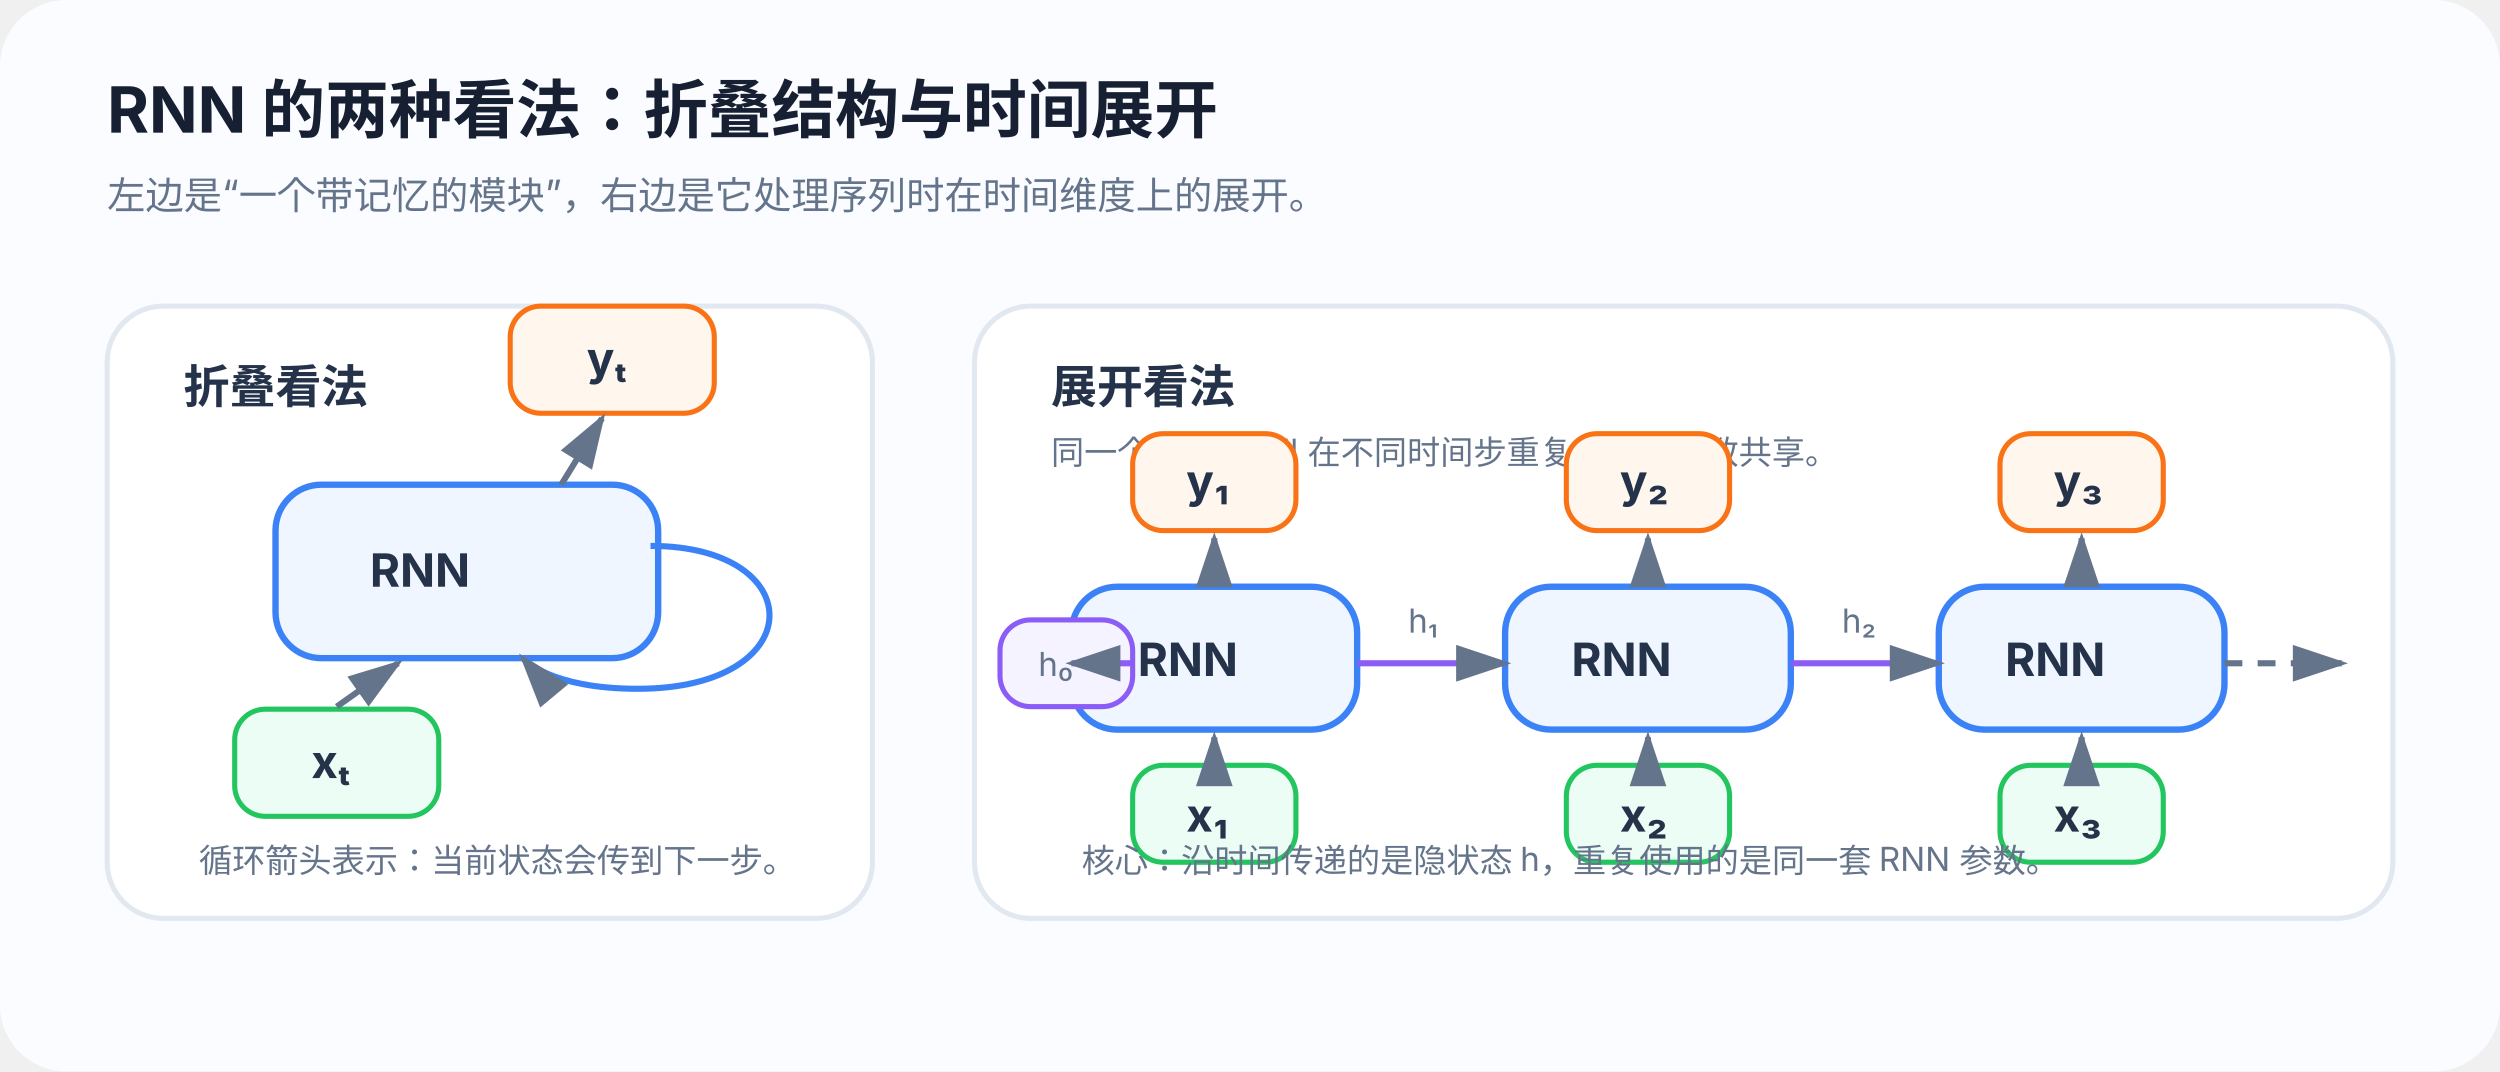
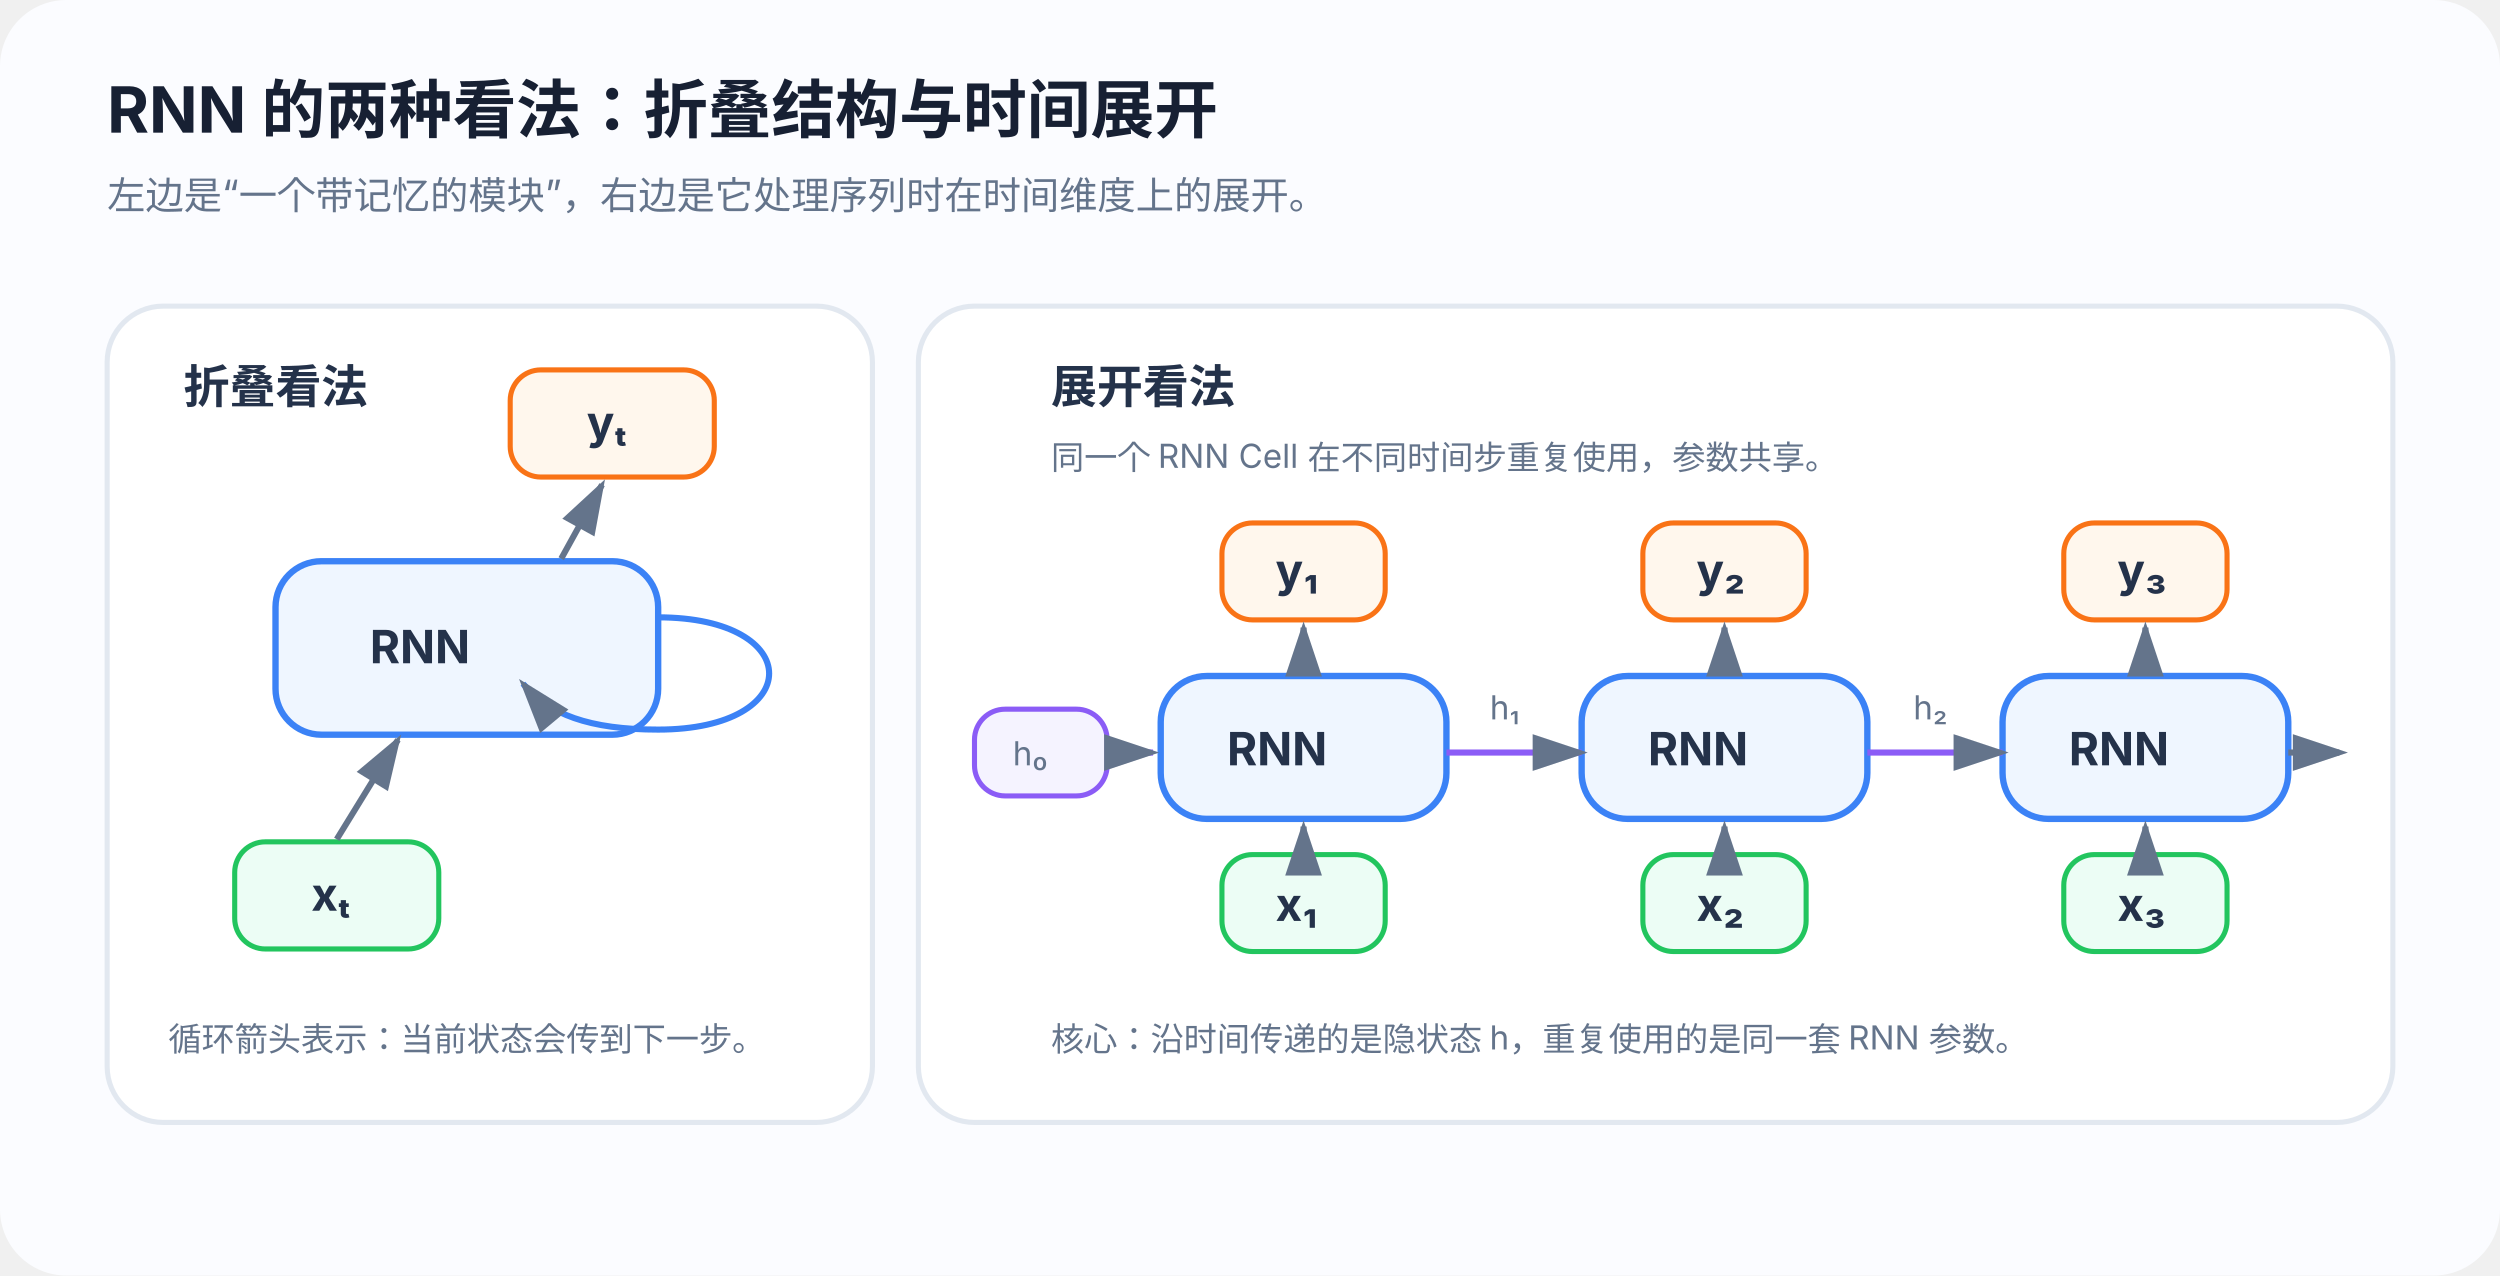
- <svg xmlns="http://www.w3.org/2000/svg" width="980" height="420" viewBox="0 0 980 420" role="img" aria-labelledby="title desc">
+ <svg xmlns="http://www.w3.org/2000/svg" width="980" height="500" viewBox="0 0 980 500" role="img" aria-labelledby="title desc">
  <defs>
    <style>
      .bg{fill:#fbfcff}
      .card{fill:#fff;stroke:#e2e8f0;stroke-width:2;rx:22}
      .cell{fill:#eff6ff;stroke:#3b82f6;stroke-width:2.5;rx:18}
      .x{fill:#ecfdf5;stroke:#22c55e;stroke-width:2;rx:12}
      .y{fill:#fff7ed;stroke:#f97316;stroke-width:2;rx:12}
      .h{fill:#f5f3ff;stroke:#8b5cf6;stroke-width:2;rx:12}
      .title{font:700 25px system-ui,-apple-system,BlinkMacSystemFont,"Segoe UI",sans-serif;fill:#172033}
      .label{font:700 18px system-ui,-apple-system,BlinkMacSystemFont,"Segoe UI",sans-serif;fill:#24324a}
      .text{font:15px system-ui,-apple-system,BlinkMacSystemFont,"Segoe UI",sans-serif;fill:#64748b}
      .small{font:13px system-ui,-apple-system,BlinkMacSystemFont,"Segoe UI",sans-serif;fill:#64748b}
      .arrow{stroke:#64748b;stroke-width:2.4;fill:none;marker-end:url(#arrow)}
      .blue{stroke:#3b82f6}
      .purple{stroke:#8b5cf6}
      .dash{stroke-dasharray:7 6}
    </style>
    <marker id="arrow" markerWidth="10" markerHeight="10" refX="8" refY="3" orient="auto" markerUnits="strokeWidth">
      <path d="M0,0 L0,6 L9,3 z" fill="#64748b" />
    </marker>
  </defs>
-   <rect class="bg" width="980" height="420" rx="26" />
+   <rect class="bg" width="980" height="500" rx="26" />
  <text class="title" x="42" y="52">RNN 的两种看法：折叠结构与时间展开</text>
  <text class="text" x="42" y="82">左边是“一个带记忆的模块”，右边是它处理序列时在时间维度上的展开。</text>
-   <rect class="card" x="42" y="120" width="300" height="240" />
+   <rect class="card" x="42" y="120" width="300" height="320" />
  <text class="label" x="72" y="158">折叠看法</text>
-   <rect class="x" x="92" y="278" width="80" height="42" />
-   <text class="label" x="122" y="305">xₜ</text>
-   <rect class="cell" x="108" y="190" width="150" height="68" />
-   <text class="label" x="145" y="230">RNN</text>
-   <rect class="y" x="200" y="120" width="80" height="42" />
-   <text class="label" x="230" y="147">yₜ</text>
-   <path class="arrow" d="M132 277 L156 260" />
-   <path class="arrow" d="M220 190 L236 164" />
-   <path class="arrow blue" d="M255 214 C318 214 318 270 250 270 C215 270 205 258 205 258" />
-   <text class="small" x="78" y="342">循环箭头表示：当前状态会传到下一步。</text>
-   <rect class="card" x="382" y="120" width="556" height="240" />
+   <rect class="x" x="92" y="330" width="80" height="42" />
+   <text class="label" x="122" y="357">xₜ</text>
+   <rect class="cell" x="108" y="220" width="150" height="68" />
+   <text class="label" x="145" y="260">RNN</text>
+   <rect class="y" x="200" y="145" width="80" height="42" />
+   <text class="label" x="230" y="172">yₜ</text>
+   <path class="arrow" d="M132 329 L156 290" />
+   <path class="arrow" d="M220 219 L236 190" />
+   <path class="arrow blue" d="M258 242 C316 242 316 286 258 286 C231 286 215 280 205 268" />
+   <text class="small" x="66" y="412">循环箭头表示：当前状态会传到下一步。</text>
+   <rect class="card" x="360" y="120" width="578" height="320" />
  <text class="label" x="412" y="158">展开看法</text>
-   <text class="small" x="412" y="182">同一个 RNN Cell 在不同时间步重复使用，参数共享。</text>
-   <g transform="translate(420 205)">
+   <text class="small" x="412" y="184">同一个 RNN Cell 在不同时间步重复使用，参数共享。</text>
+   <g transform="translate(455 240)">
    <rect class="x" x="24" y="95" width="64" height="38" />
    <text class="label" x="45" y="121">x₁</text>
    <rect class="cell" x="0" y="25" width="112" height="56" />
    <text class="label" x="26" y="60">RNN</text>
    <rect class="y" x="24" y="-35" width="64" height="38" />
    <text class="label" x="45" y="-10">y₁</text>
    <path class="arrow" d="M56 94 L56 84" />
    <path class="arrow" d="M56 24 L56 6" />
  </g>
-   <g transform="translate(590 205)">
+   <g transform="translate(620 240)">
    <rect class="x" x="24" y="95" width="64" height="38" />
    <text class="label" x="45" y="121">x₂</text>
    <rect class="cell" x="0" y="25" width="112" height="56" />
    <text class="label" x="26" y="60">RNN</text>
    <rect class="y" x="24" y="-35" width="64" height="38" />
    <text class="label" x="45" y="-10">y₂</text>
    <path class="arrow" d="M56 94 L56 84" />
    <path class="arrow" d="M56 24 L56 6" />
  </g>
-   <g transform="translate(760 205)">
+   <g transform="translate(785 240)">
    <rect class="x" x="24" y="95" width="64" height="38" />
    <text class="label" x="45" y="121">x₃</text>
    <rect class="cell" x="0" y="25" width="112" height="56" />
    <text class="label" x="26" y="60">RNN</text>
    <rect class="y" x="24" y="-35" width="64" height="38" />
    <text class="label" x="45" y="-10">y₃</text>
    <path class="arrow" d="M56 94 L56 84" />
    <path class="arrow" d="M56 24 L56 6" />
  </g>
-   <rect class="h" x="392" y="243" width="52" height="34" />
-   <text class="small" x="407" y="265">h₀</text>
-   <path class="arrow purple" d="M444 260 L420 260" />
-   <path class="arrow purple" d="M532 260 L590 260" />
-   <path class="arrow purple" d="M702 260 L760 260" />
-   <text class="small" x="552" y="248">h₁</text>
-   <text class="small" x="722" y="248">h₂</text>
-   <path class="arrow dash" d="M872 260 L918 260" />
-   <text class="small" x="424" y="342">核心：沿时间传递的是隐状态 h，重复使用的是同一套 RNN 参数。</text>
+   <rect class="h" x="382" y="278" width="52" height="34" />
+   <text class="small" x="397" y="300">h₀</text>
+   <path class="arrow purple" d="M434 295 L452 295" />
+   <path class="arrow purple" d="M567 295 L620 295" />
+   <path class="arrow purple" d="M732 295 L785 295" />
+   <text class="small" x="584" y="282">h₁</text>
+   <text class="small" x="750" y="282">h₂</text>
+   <path class="arrow dash" d="M897 295 L918 295" />
+   <text class="small" x="412" y="412">核心：沿时间传递的是隐状态 h，重复使用的是同一套 RNN 参数。</text>
</svg>
